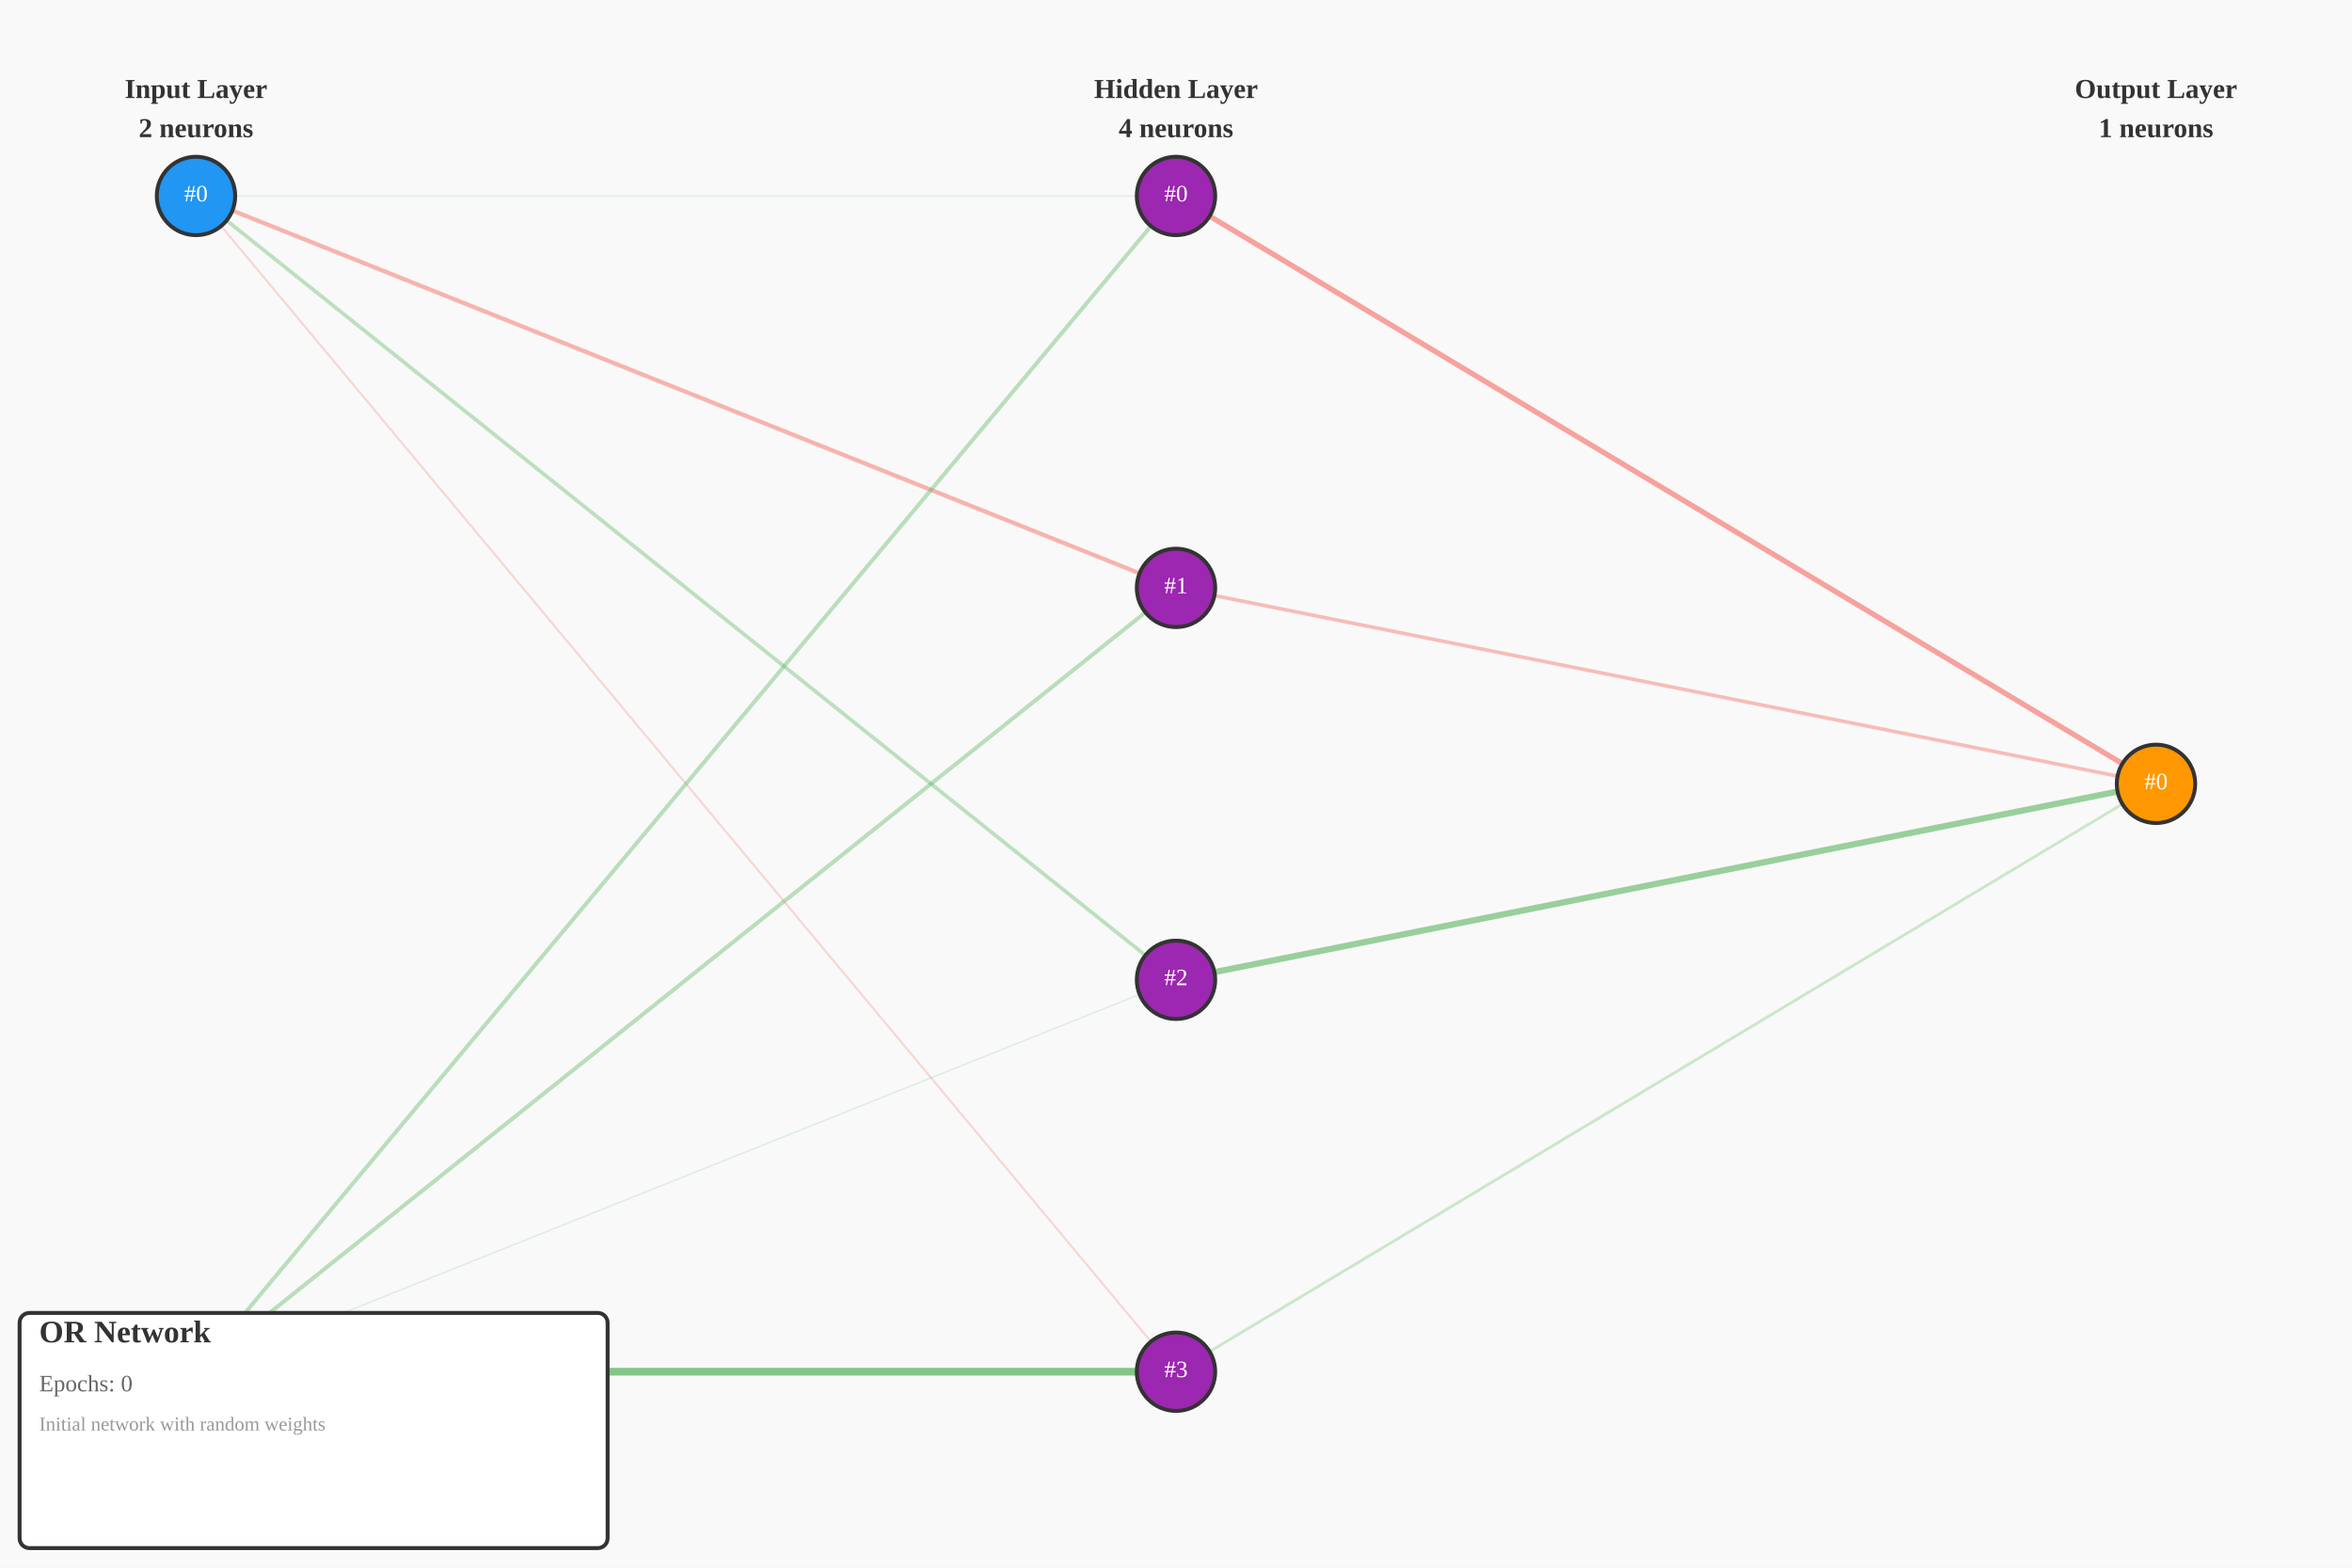
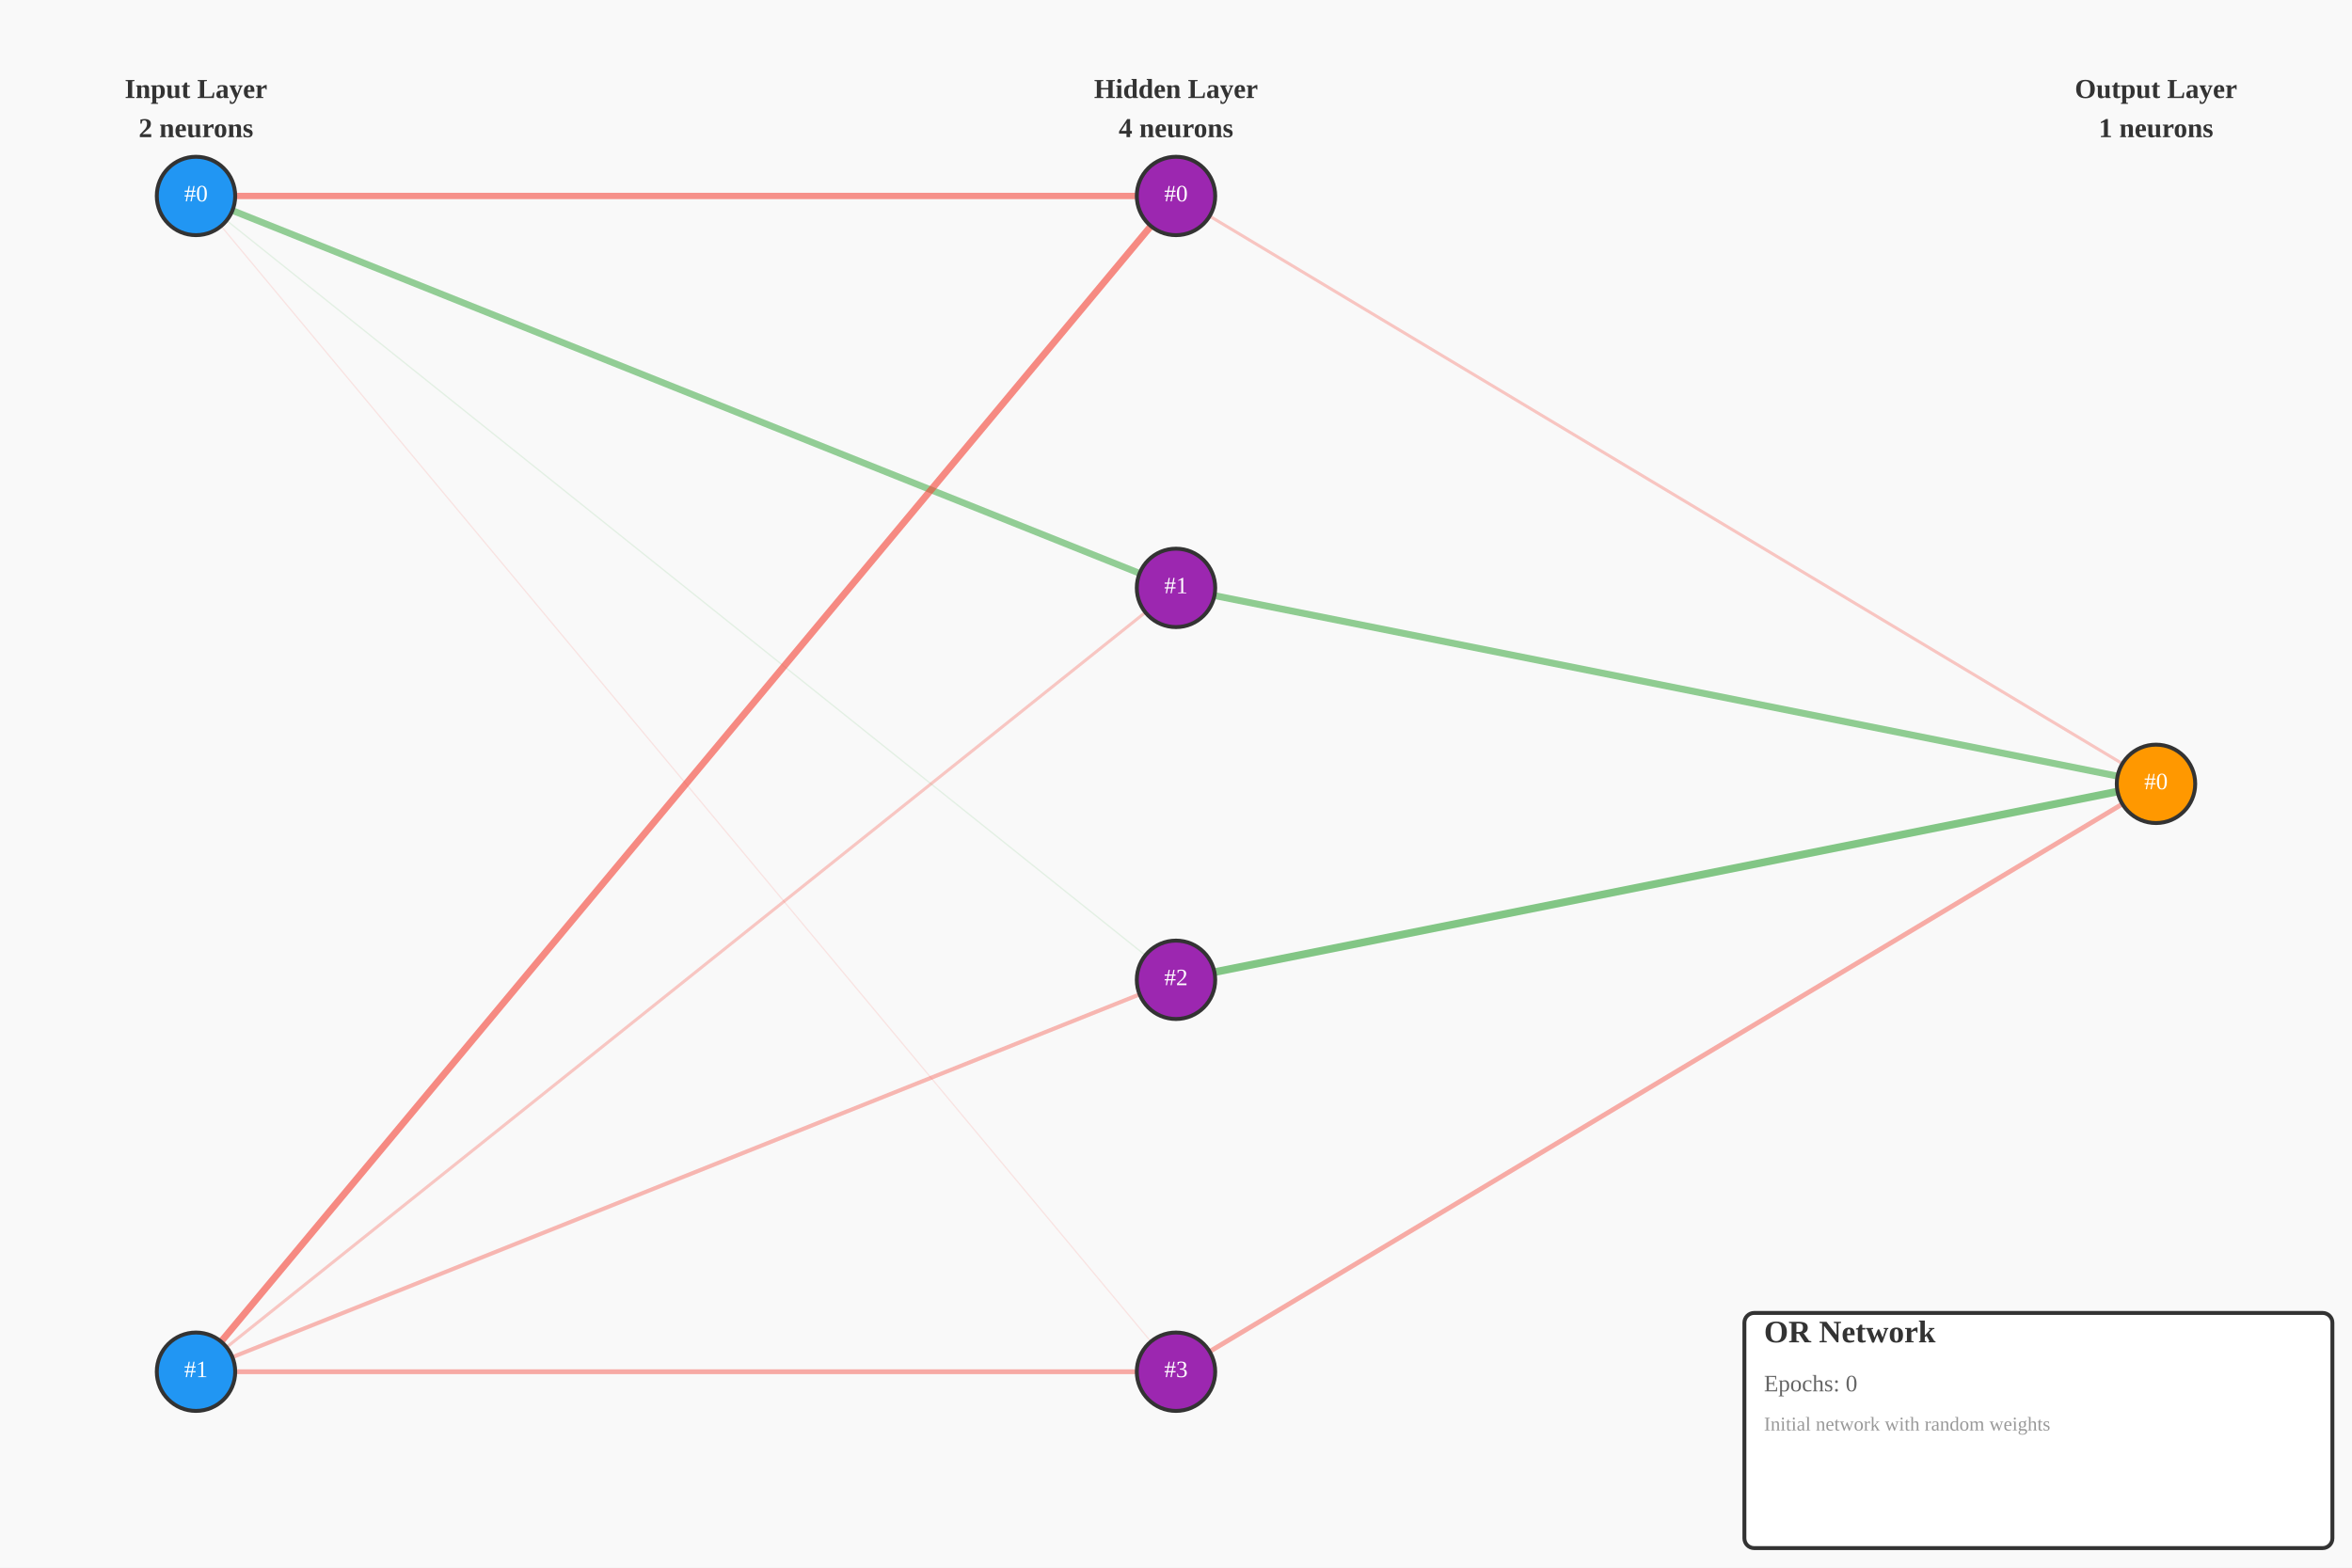
<svg xmlns="http://www.w3.org/2000/svg" width="1200" height="800" viewBox="0 0 1200 800">
  <rect width="100%" height="100%" fill="#f9f9f9" />
  <g id="connections">
-     <line x1="100" y1="100" x2="600" y2="100" stroke="#4CAF50" stroke-width="0.844" opacity="0.159" />
-     <line x1="100" y1="100" x2="600" y2="300" stroke="#F44336" stroke-width="2.149" opacity="0.383" />
-     <line x1="100" y1="100" x2="600" y2="500" stroke="#4CAF50" stroke-width="1.933" opacity="0.346" />
-     <line x1="100" y1="100" x2="600" y2="700" stroke="#F44336" stroke-width="1.071" opacity="0.198" />
-     <line x1="100" y1="700" x2="600" y2="100" stroke="#4CAF50" stroke-width="2.048" opacity="0.365" />
-     <line x1="100" y1="700" x2="600" y2="300" stroke="#4CAF50" stroke-width="2.074" opacity="0.37" />
-     <line x1="100" y1="700" x2="600" y2="500" stroke="#4CAF50" stroke-width="0.824" opacity="0.155" />
-     <line x1="100" y1="700" x2="600" y2="700" stroke="#4CAF50" stroke-width="3.926" opacity="0.687" />
-     <line x1="600" y1="100" x2="1100" y2="400" stroke="#F44336" stroke-width="2.7" opacity="0.477" />
-     <line x1="600" y1="300" x2="1100" y2="400" stroke="#F44336" stroke-width="1.866" opacity="0.334" />
-     <line x1="600" y1="500" x2="1100" y2="400" stroke="#4CAF50" stroke-width="3.165" opacity="0.557" />
-     <line x1="600" y1="700" x2="1100" y2="400" stroke="#4CAF50" stroke-width="1.479" opacity="0.268" />
+     <line x1="100" y1="100" x2="600" y2="100" stroke="#F44336" stroke-width="3.233" opacity="0.568" />
+     <line x1="100" y1="100" x2="600" y2="300" stroke="#4CAF50" stroke-width="3.392" opacity="0.596" />
+     <line x1="100" y1="100" x2="600" y2="500" stroke="#4CAF50" stroke-width="0.687" opacity="0.132" />
+     <line x1="100" y1="100" x2="600" y2="700" stroke="#F44336" stroke-width="0.645" opacity="0.125" />
+     <line x1="100" y1="700" x2="600" y2="100" stroke="#F44336" stroke-width="3.489" opacity="0.612" />
+     <line x1="100" y1="700" x2="600" y2="300" stroke="#F44336" stroke-width="1.563" opacity="0.282" />
+     <line x1="100" y1="700" x2="600" y2="500" stroke="#F44336" stroke-width="2.082" opacity="0.371" />
+     <line x1="100" y1="700" x2="600" y2="700" stroke="#F44336" stroke-width="2.457" opacity="0.435" />
+     <line x1="600" y1="100" x2="1100" y2="400" stroke="#F44336" stroke-width="1.589" opacity="0.287" />
+     <line x1="600" y1="300" x2="1100" y2="400" stroke="#4CAF50" stroke-width="3.511" opacity="0.616" />
+     <line x1="600" y1="500" x2="1100" y2="400" stroke="#4CAF50" stroke-width="3.911" opacity="0.685" />
+     <line x1="600" y1="700" x2="1100" y2="400" stroke="#F44336" stroke-width="2.437" opacity="0.432" />
  </g>
  <g id="neurons">
    <circle cx="100" cy="100" r="20" fill="#2196F3" stroke="#333" stroke-width="2" />
    <text x="100" y="100" text-anchor="middle" dominant-baseline="middle" fill="white" font-size="12">#0</text>
    <circle cx="100" cy="700" r="20" fill="#2196F3" stroke="#333" stroke-width="2" />
    <text x="100" y="700" text-anchor="middle" dominant-baseline="middle" fill="white" font-size="12">#1</text>
    <circle cx="600" cy="100" r="20" fill="#9C27B0" stroke="#333" stroke-width="2" />
    <text x="600" y="100" text-anchor="middle" dominant-baseline="middle" fill="white" font-size="12">#0</text>
    <circle cx="600" cy="300" r="20" fill="#9C27B0" stroke="#333" stroke-width="2" />
    <text x="600" y="300" text-anchor="middle" dominant-baseline="middle" fill="white" font-size="12">#1</text>
    <circle cx="600" cy="500" r="20" fill="#9C27B0" stroke="#333" stroke-width="2" />
    <text x="600" y="500" text-anchor="middle" dominant-baseline="middle" fill="white" font-size="12">#2</text>
    <circle cx="600" cy="700" r="20" fill="#9C27B0" stroke="#333" stroke-width="2" />
    <text x="600" y="700" text-anchor="middle" dominant-baseline="middle" fill="white" font-size="12">#3</text>
    <circle cx="1100" cy="400" r="20" fill="#FF9800" stroke="#333" stroke-width="2" />
    <text x="1100" y="400" text-anchor="middle" dominant-baseline="middle" fill="white" font-size="12">#0</text>
  </g>
  <g id="labels">
    <text x="100" y="50" text-anchor="middle" font-size="14" font-weight="bold" fill="#333">Input Layer</text>
    <text x="100" y="70" text-anchor="middle" font-size="14" font-weight="bold" fill="#333">2 neurons</text>
    <text x="600" y="50" text-anchor="middle" font-size="14" font-weight="bold" fill="#333">Hidden Layer</text>
    <text x="600" y="70" text-anchor="middle" font-size="14" font-weight="bold" fill="#333">4 neurons</text>
    <text x="1100" y="50" text-anchor="middle" font-size="14" font-weight="bold" fill="#333">Output Layer</text>
    <text x="1100" y="70" text-anchor="middle" font-size="14" font-weight="bold" fill="#333">1 neurons</text>
  </g>
  <g id="metadata">
-     <rect x="10" y="670" width="300" height="120" fill="white" stroke="#333" stroke-width="2" rx="5" />
-     <text x="20" y="685" font-size="16" font-weight="bold" fill="#333">OR Network</text>
-     <text x="20" y="710" font-size="12" fill="#666">Epochs: 0</text>
-     <text x="20" y="730" font-size="10" fill="#999">Initial network with random weights</text>
+     <rect x="890" y="670" width="300" height="120" fill="white" stroke="#333" stroke-width="2" rx="5" />
+     <text x="900" y="685" font-size="16" font-weight="bold" fill="#333">OR Network</text>
+     <text x="900" y="710" font-size="12" fill="#666">Epochs: 0</text>
+     <text x="900" y="730" font-size="10" fill="#999">Initial network with random weights</text>
  </g>
</svg>
